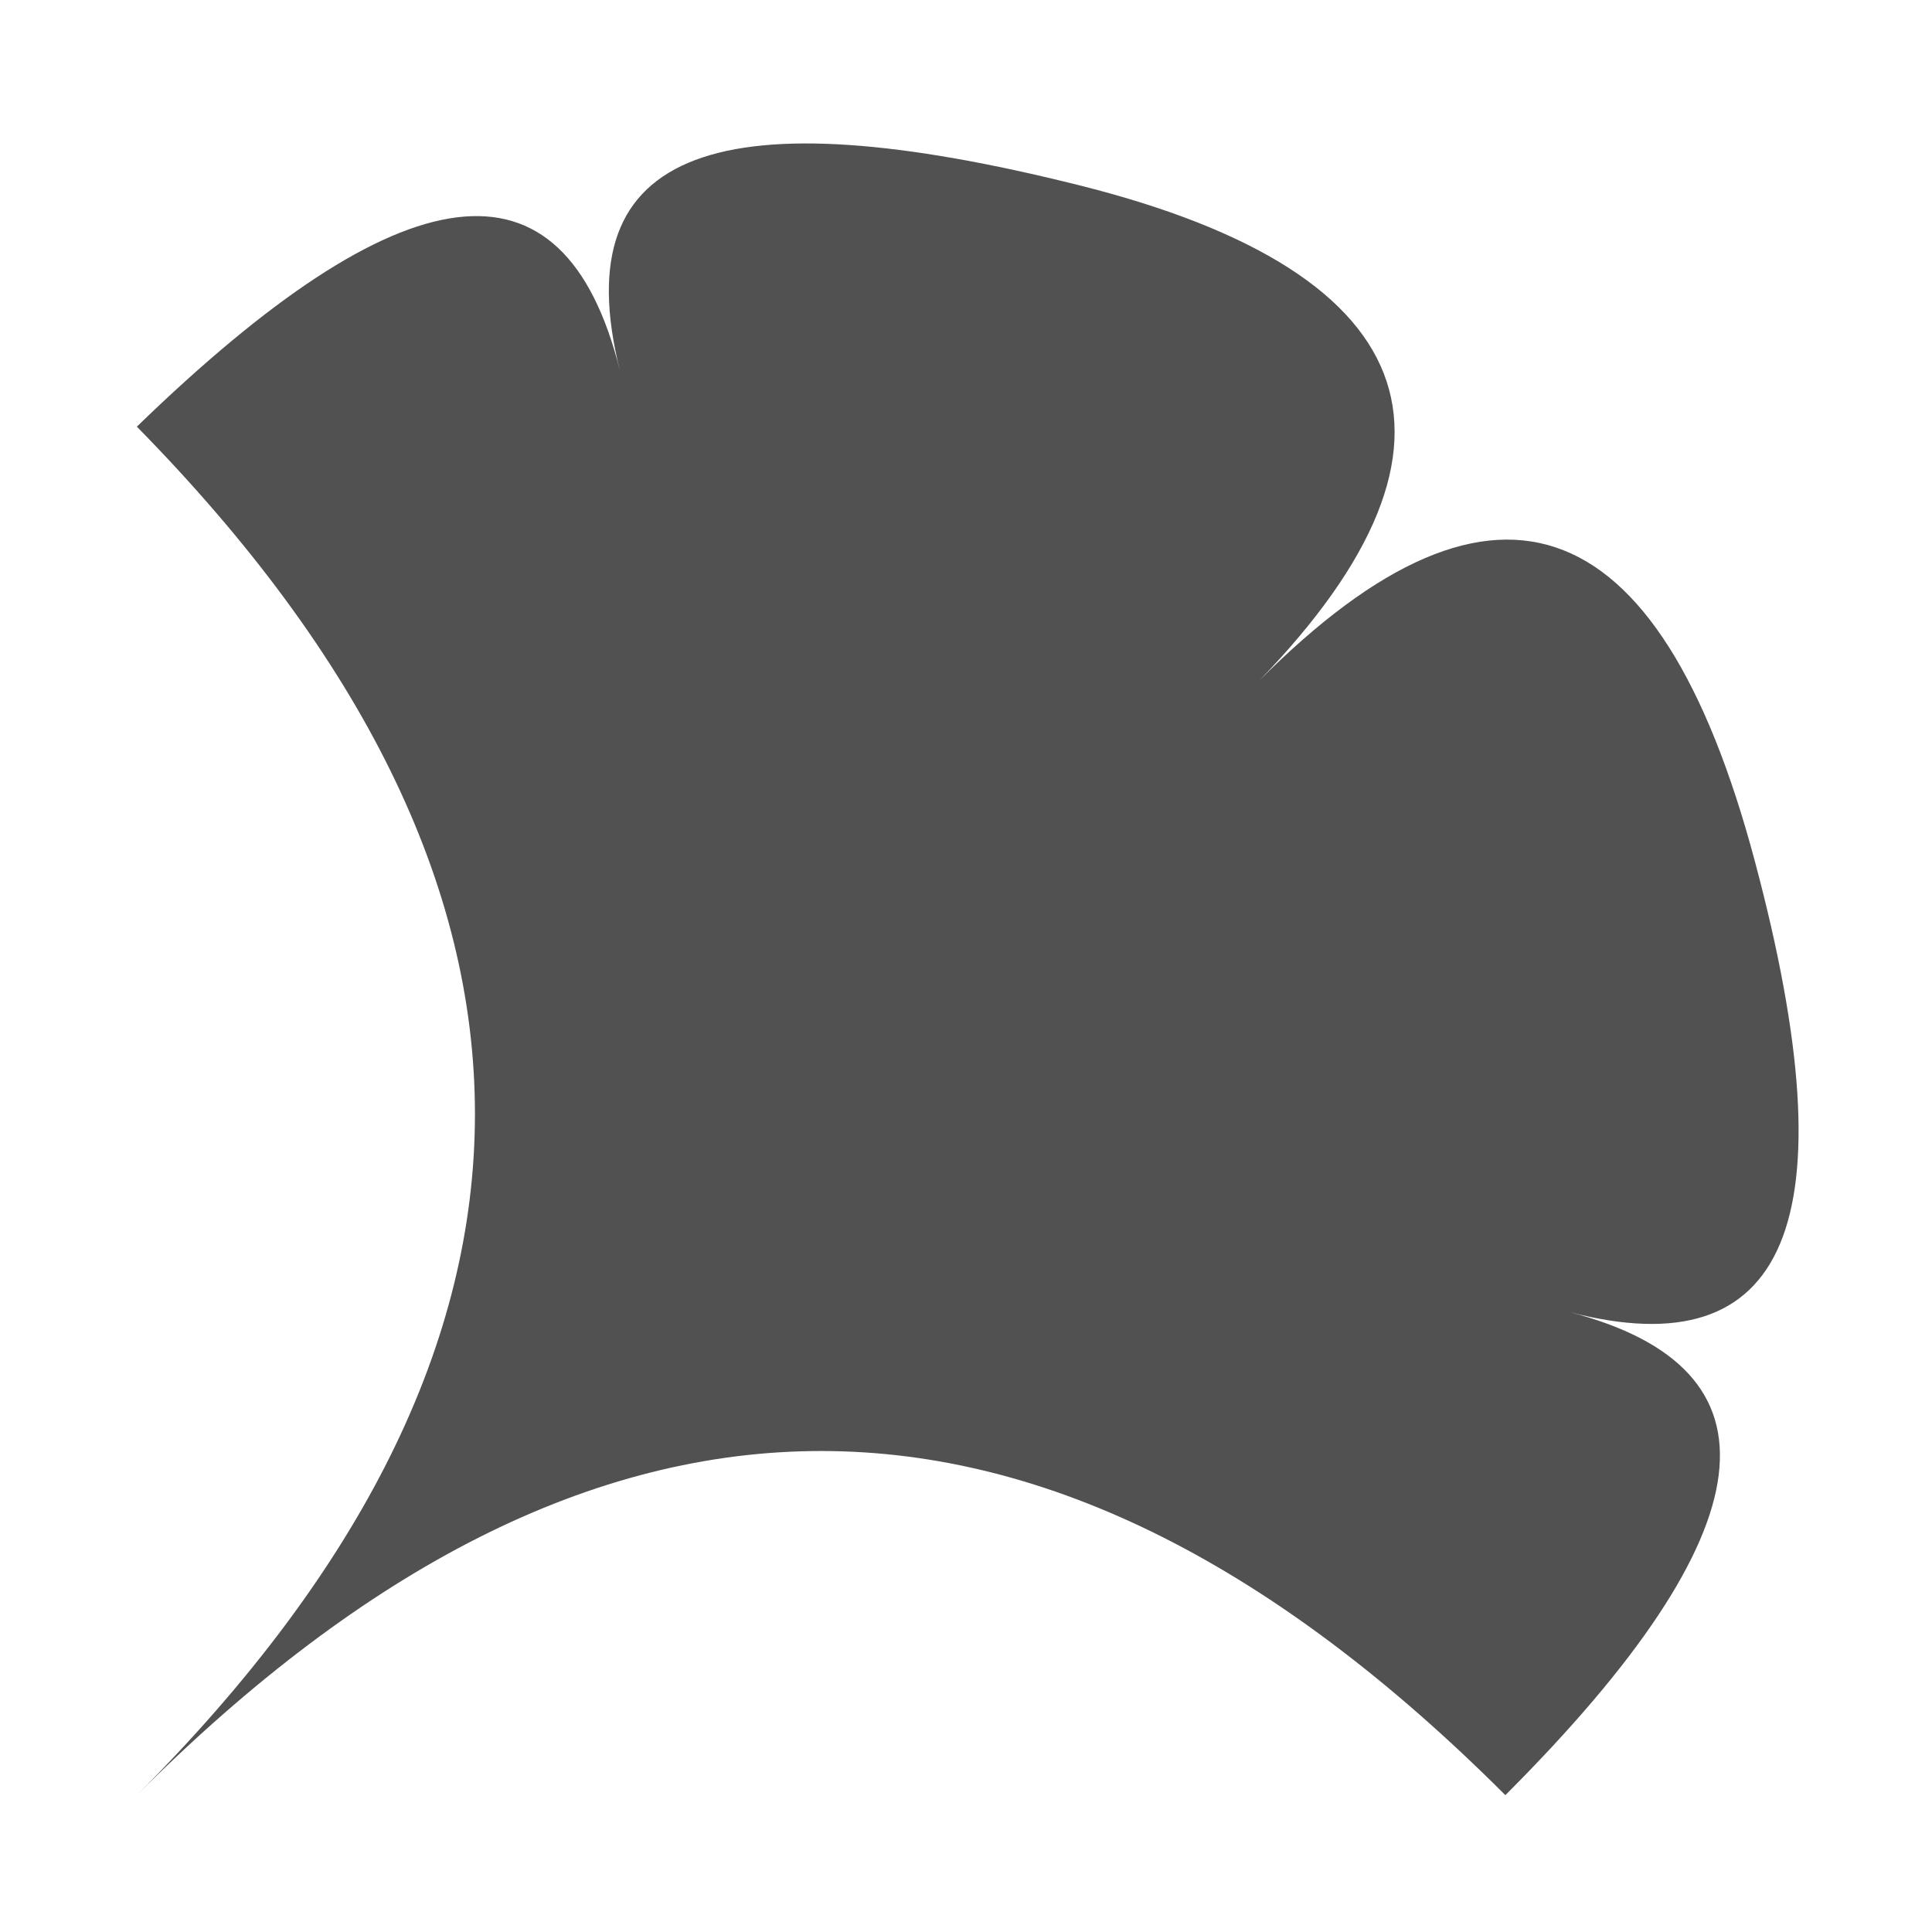
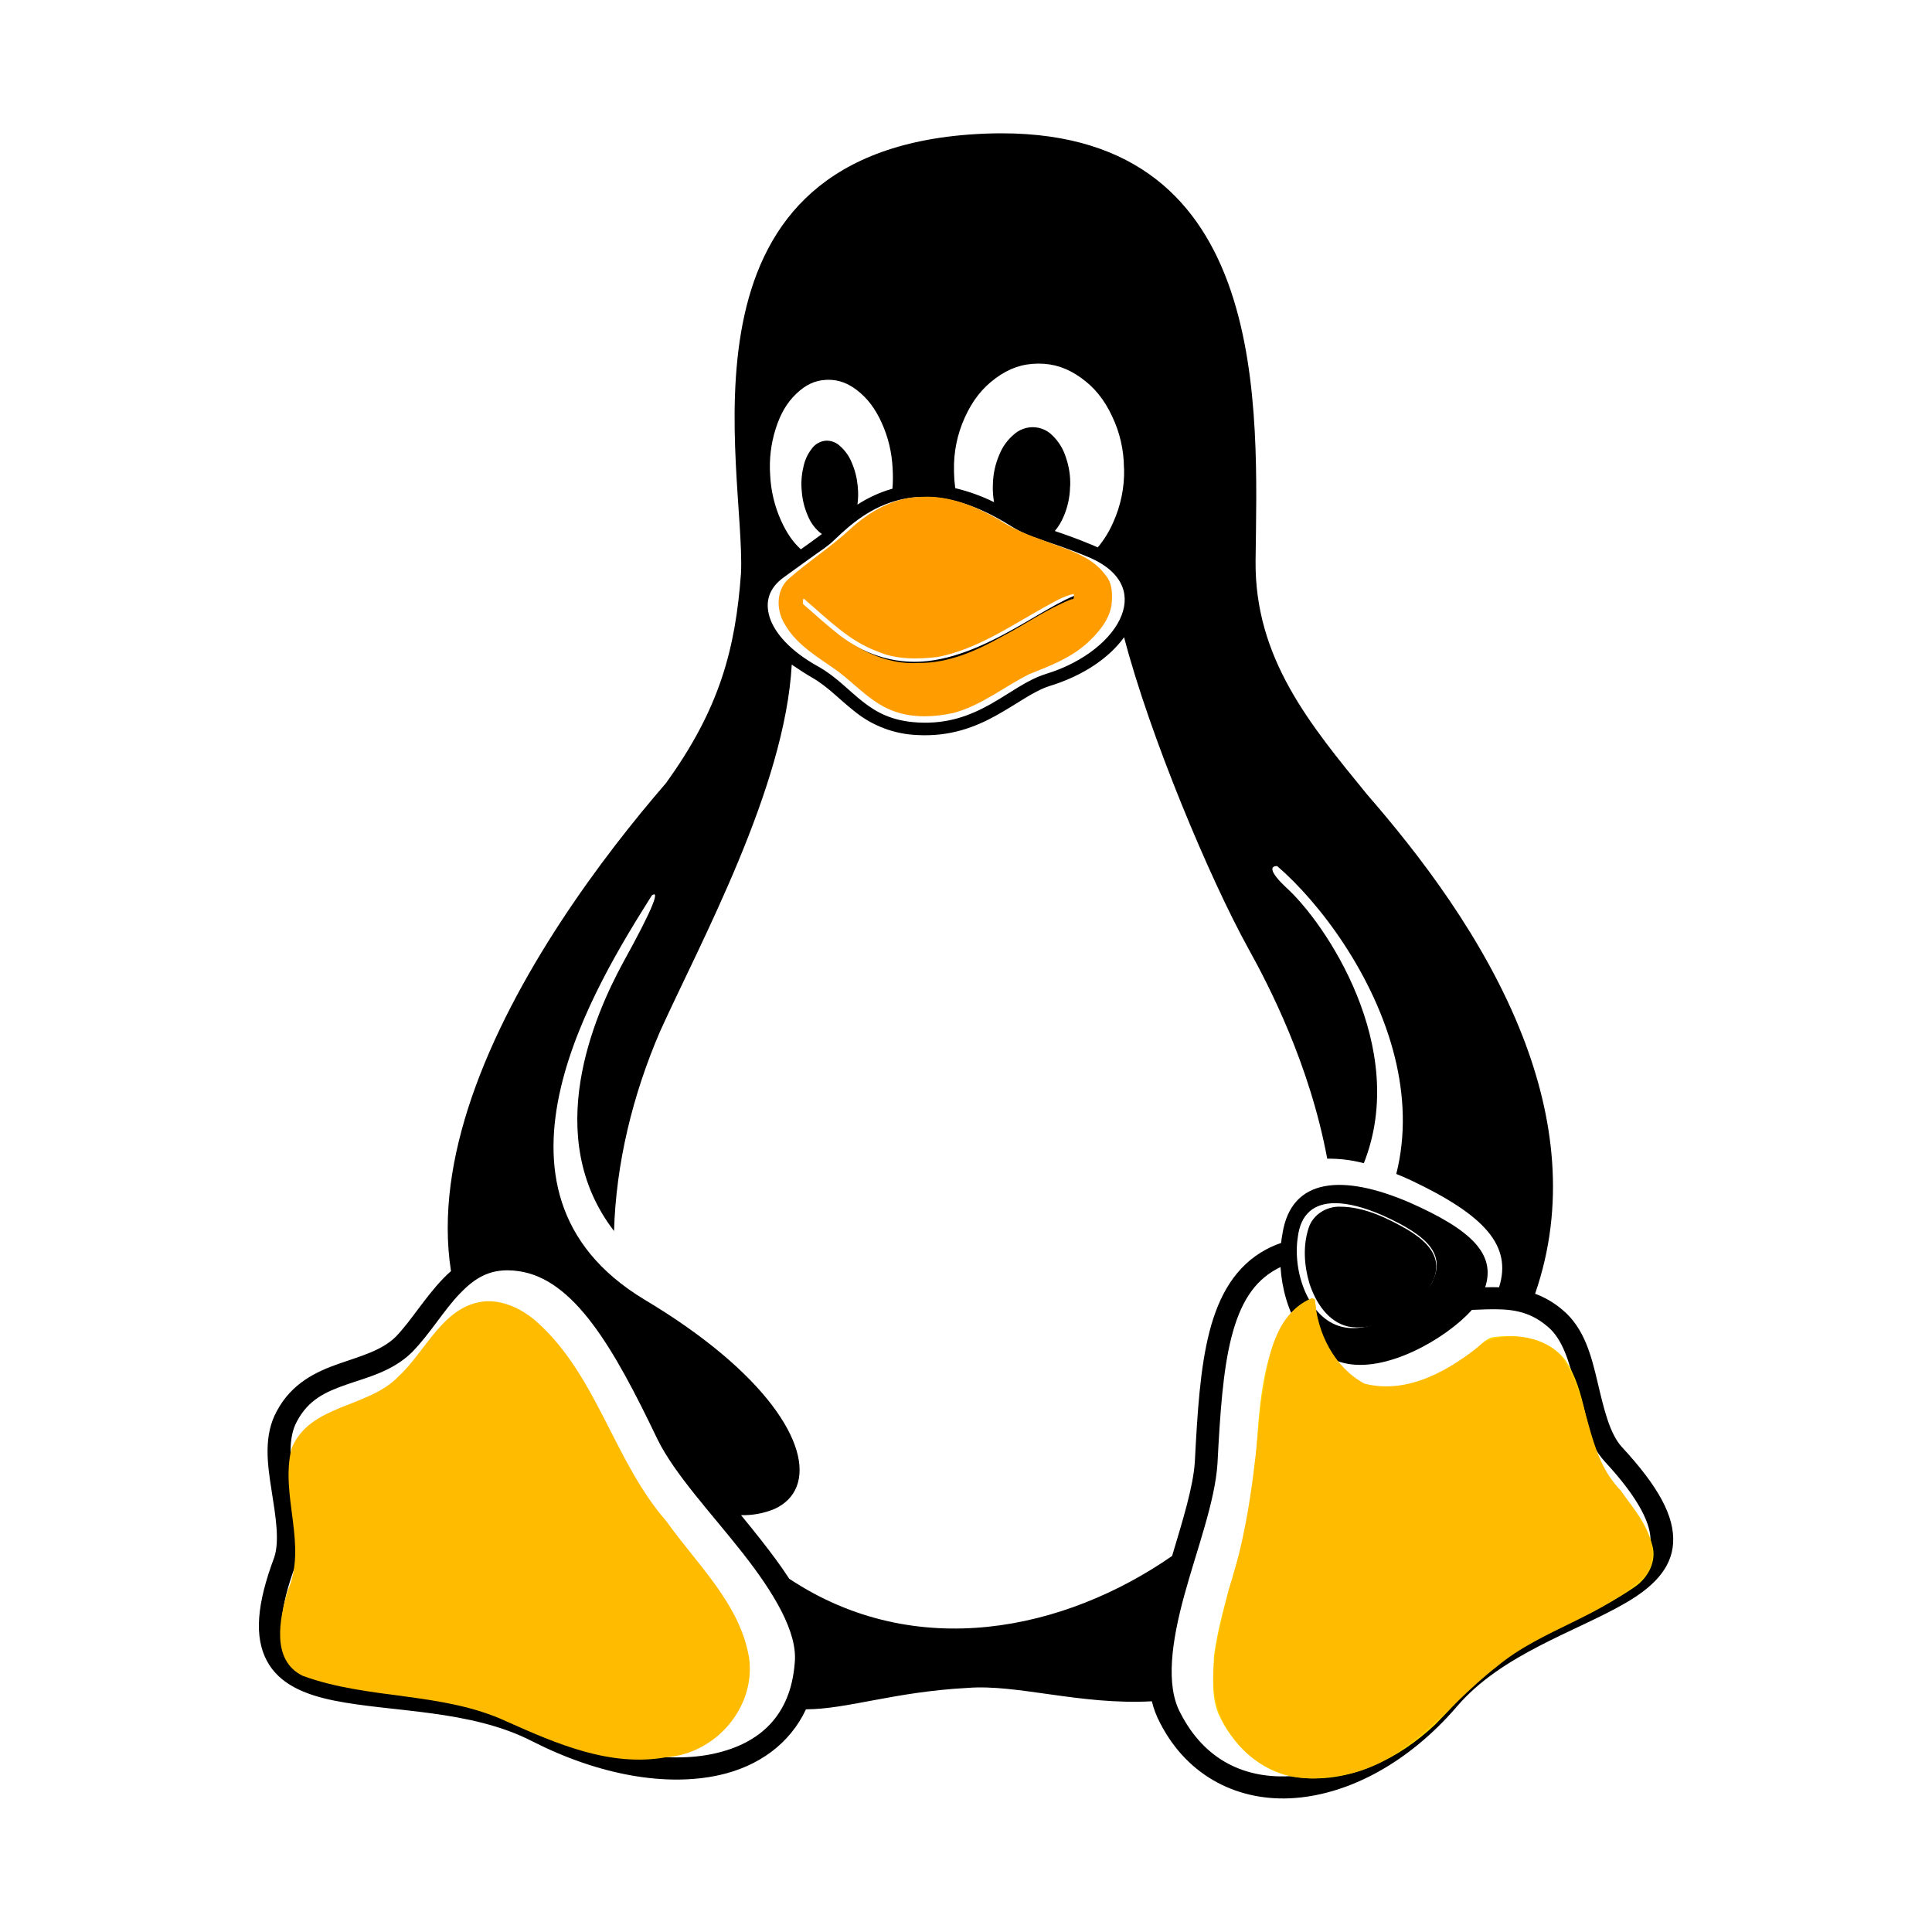
- <svg xmlns="http://www.w3.org/2000/svg" version="1.1" x="0px" y="0px" width="24px" height="24px" viewBox="0 0 24 24">
-   <style type="text/css">
- 	.st0{fill:#515151;}
- </style>
-   <path class="st0" d="M1.7,22.3c5.7-5.7,11.3-5.7,17,0c3.3-3.3,3.5-5.3,0.8-6c2.7,0.7,3.5-1.1,2.3-5.6s-3.3-5.2-6.3-2.1  c3-3,2.3-5.2-2.1-6.3S7,1.8,7.7,4.6C7,1.8,5,2.1,1.7,5.3C7.3,11,7.3,16.7,1.7,22.3" />
+ <svg xmlns="http://www.w3.org/2000/svg" viewBox="0 0 1000 1000">
+   <defs>
+     <style>
+       .cls-1 {
+         clip-path: url(#clip-自定义大小_1);
+       }
+ 
+       .cls-2 {
+         fill: #ffd300;
+       }
+ 
+       .cls-3 {
+         fill: #fb0;
+       }
+ 
+       .cls-4 {
+         fill: #ff9c00;
+       }
+     </style>
+     <clipPath id="clip-自定义大小_1">
+       <rect width="1000" height="1000" />
+     </clipPath>
+   </defs>
+   <g id="自定义大小_1" data-name="自定义大小 – 1" class="cls-1">
+     <g id="linux-2025536" transform="translate(72.861 112.888)">
+       <path id="路径_1" data-name="路径 1" d="M445.787-43.886q-8.536-.015-17.817.7c-156.44,12.254-114.954,173-117.278,226.832-2.857,39.365-11.063,70.388-38.9,108.868-32.7,37.825-78.744,99.045-100.555,162.772-10.294,30.077-15.192,60.733-10.668,89.747-1.417,1.234-2.766,2.527-4.049,3.86-9.6,9.97-16.7,22.05-24.6,30.183-7.385,7.165-17.907,9.891-29.47,13.925s-24.268,9.988-31.977,24.376a.008.008,0,0,1-.005.007c-.013.024-.026.046-.039.071-6.979,12.678-4.9,27.278-2.773,40.8s4.289,26.308,1.425,34.979c-9.155,24.338-10.324,41.172-3.879,53.384,6.458,12.237,19.738,17.638,34.746,20.687,30.017,6.1,70.667,4.582,102.7,21.1l2.754-5.053-2.725,5.069c34.3,17.44,69.069,23.636,96.809,17.473,20.112-4.468,36.439-16.116,44.824-34.04,21.7-.1,45.507-9.042,83.648-11.084,25.875-2.027,58.2,8.937,95.373,6.929a48.272,48.272,0,0,0,4.3,11.283c.02.037.038.073.058.11,14.412,28.03,41.19,40.852,69.729,38.661,28.575-2.193,58.957-18.581,83.516-47.008l-4.5-3.68,4.537,3.64C704.385,743.1,743.239,731.653,769,716.54c12.881-7.557,23.335-17.019,24.142-30.763s-7.484-29.131-26.55-49.716l-.005-.005-.022-.026c-6.264-6.885-9.253-19.647-12.464-33.237s-6.792-28.233-18.256-37.727l-.069-.057a46.479,46.479,0,0,0-14.078-8.255c15.939-45.977,9.685-91.759-6.4-133.129-19.746-50.774-54.22-95.015-80.548-125.276-29.47-36.154-58.294-70.48-57.727-121.179C577.9,99.794,585.77-43.7,445.774-43.888ZM464.739,75.319c7.944,0,14.729,2.265,21.7,7.185,7.08,5,12.181,11.254,16.291,19.992a62.625,62.625,0,0,1,6.166,26.73,2.453,2.453,0,0,0,.076.74,63.4,63.4,0,0,1-5.671,27.581,53.338,53.338,0,0,1-7.958,12.9q-1.581-.738-3.284-1.42c-7.87-3.278-13.907-5.365-18.939-7.063a29.336,29.336,0,0,0,4.678-7.823,40.55,40.55,0,0,0,3.2-14.994c0-.222.076-.407.076-.666a40.572,40.572,0,0,0-2.208-14.549,26.705,26.705,0,0,0-6.89-11.328,14.255,14.255,0,0,0-9.858-4.369c-.173-.01-.346-.01-.516-.01a14.656,14.656,0,0,0-9.609,3.709,26.766,26.766,0,0,0-7.727,10.81,40.422,40.422,0,0,0-3.2,15.031,3.475,3.475,0,0,0-.038.629,43.319,43.319,0,0,0,.622,8.621,95.518,95.518,0,0,0-20.088-7.247,73.834,73.834,0,0,1-.632-8.223v-.778a62.386,62.386,0,0,1,5.6-27.581c4-8.811,8.945-15.142,15.91-20.288s13.817-7.515,21.925-7.589h.379ZM356.013,83.692c5.27.012,9.985,1.725,14.863,5.513,5.291,4.109,9.287,9.366,12.637,16.771a63.856,63.856,0,0,1,5.633,23.546v.074a67.739,67.739,0,0,1-.087,10.469Q387.5,140.5,386,141a67.513,67.513,0,0,0-15.054,7.3,37.4,37.4,0,0,0,.163-9.224,2.359,2.359,0,0,1-.038-.518,39.412,39.412,0,0,0-3.007-11.847,22.874,22.874,0,0,0-6.128-8.737,10.161,10.161,0,0,0-6.794-2.773c-.245,0-.492.013-.742.033a9.924,9.924,0,0,0-6.966,3.961,22.658,22.658,0,0,0-4.453,9.625,37.53,37.53,0,0,0-.837,12.661c0,.185.038.333.038.518a38.278,38.278,0,0,0,3.007,11.884,22.6,22.6,0,0,0,6.128,8.7q.631.53,1.251.954c-2.613,1.956-3.861,2.858-6,4.388q-2.06,1.47-4.91,3.51c-4.146-3.778-7.38-8.525-10.208-14.776a64.643,64.643,0,0,1-5.671-23.546v-.074a64.289,64.289,0,0,1,2.855-24.027c2.474-7.775,5.786-13.4,10.582-18.029s9.63-6.96,15.454-7.256q.682-.036,1.352-.033Zm49.448,60.615c12.248-.046,26.987,3.86,44.831,15.018,10.96,6.932,19.488,7.512,39.127,15.692l.024.011.024.01c9.449,3.771,14.995,8.685,17.7,13.861s2.776,10.788.508,16.692c-4.536,11.808-19.014,24.236-39.33,30.406l-.019.008-.018.008c-9.906,3.13-18.544,10.043-28.728,15.707s-21.707,10.232-37.376,9.35c-13.339-.756-21.313-5.161-28.523-10.8s-13.493-12.716-22.693-17.971l-.024-.014-.024-.014c-14.819-8.147-22.91-17.57-25.449-25.738s-.156-15.142,7.2-20.5c8.266-6.026,14.008-10.124,17.834-12.854a78.371,78.371,0,0,0,6.591-4.859.083.083,0,0,1,.019-.018l.005-.01c6.211-5.718,16.112-16.137,31.037-21.134a54.641,54.641,0,0,1,17.284-2.854Zm85.647,49.268c-5.285.307-10.821,2.953-17.267,6.453s-13.694,7.977-21.548,12.386c-15.71,8.818-33.794,17.25-51.766,17.25-18,0-32.381-8.086-43.168-16.4-5.393-4.157-9.845-8.344-13.4-11.583-1.778-1.62-3.32-3-4.759-4.078s-2.61-2.147-5.017-2.147l-.115,4.92a14.391,14.391,0,0,1-.28,1.641,7.055,7.055,0,0,1,1.323.747c1.058.793,2.526,2.085,4.269,3.672,3.486,3.175,8.117,7.54,13.82,11.934,11.4,8.79,27.265,17.809,47.328,17.809,20.092,0,39.1-9.134,55.116-18.123,8.008-4.495,15.281-8.981,21.465-12.34s11.387-5.464,14.4-5.639l-.4-6.5Zm17.859,23.385c13.344,51.162,44.381,125.064,64.33,161.127,10.6,19.133,31.7,59.786,40.812,108.762a70.543,70.543,0,0,1,18.944,2.338c23.829-60.085-20.207-124.809-40.344-142.83-8.13-7.673-8.52-11.111-4.49-10.948C610.066,354.2,638.747,392,649.182,434.656c4.758,19.453,5.773,39.9.667,60.086q3.747,1.514,7.606,3.29c38.251,18.116,52.4,33.869,45.6,55.37-2.24-.076-4.444-.068-6.593-.017l-.6.015c5.539-17.042-6.732-29.612-39.43-44-33.914-14.512-60.939-13.069-65.507,16.363q-.438,2.313-.707,4.706a50.905,50.905,0,0,0-7.635,3.308c-15.926,8.475-24.617,23.854-29.452,42.715s-6.215,41.629-7.548,67.242v.013c-.815,12.879-6.258,30.3-11.779,48.745-55.557,38.545-132.664,55.245-198.134,11.789-4.437-6.826-9.526-13.59-14.765-20.261-3.345-4.26-6.782-8.494-10.2-12.669a42.2,42.2,0,0,0,17.051-3.1c5.741-2.532,9.775-6.6,11.771-11.821,3.991-10.442-.017-25.173-12.8-42s-34.416-35.8-66.215-54.772a.005.005,0,0,1-.005-.005c-23.361-14.135-36.425-31.462-42.54-50.274s-5.258-39.158-.545-59.243c9.047-38.553,32.292-76.049,47.123-99.58,3.993-2.858,1.427,5.3-15.014,35-14.735,27.15-42.283,89.807-4.565,138.723,1.008-34.806,9.554-70.3,23.9-103.51,20.9-46.074,64.608-125.976,68.08-189.654,1.79,1.264,7.941,5.3,10.682,6.817a.021.021,0,0,0,.018.01c8.019,4.593,14.041,11.307,21.841,17.4a54.792,54.792,0,0,0,32.33,12.222c17.217.969,30.34-4.218,41.09-10.2,10.735-5.97,19.31-12.577,27.435-15.156a.1.1,0,0,1,.037-.011c17.168-5.222,30.819-14.464,38.587-25.244ZM618.012,509.867c6.954-.031,15.378,2.224,24.6,6.236,24.818,11.144,32.582,20.7,25.807,34.726-5.709,10.588-30.146,27.432-46.894,22.99-17.091-4.294-25.426-28.248-22.648-46.351,1.488-12.293,8.637-17.554,19.137-17.6Zm-28.079,33.082c1.4,22.138,12.664,44.717,32.58,49.6,21.794,5.585,53.216-12.6,66.484-27.438,2.645-.1,5.232-.229,7.743-.288,11.637-.273,21.4.373,31.371,8.856l.034.029.036.029c7.664,6.315,11.307,18.25,14.467,31.62s5.686,27.931,15.161,38.3l.014.015.013.015c18.216,19.662,24.071,32.95,23.573,41.433s-6.813,14.78-18.472,21.62c-23.309,13.674-64.61,25.565-90.99,56.644-22.906,26.513-50.837,41.076-75.437,42.964s-45.822-8.042-58.335-32.468l-.028-.055-.03-.054c-7.762-14.362-4.529-37.027,2.01-60.933s15.934-48.455,17.191-68.407v-.062c1.33-25.564,2.8-47.888,7.217-65.114s11.367-28.892,23.685-35.447q.86-.458,1.709-.865Zm-400.01,1.671a41.346,41.346,0,0,1,5.857.462c13.943,2.054,26.1,11.536,37.816,26.991s22.615,36.551,33.821,59.953l.014.029.013.028c9,18.28,28.006,38.379,44.108,58.884s28.565,41.086,26.942,56.84l-.008.068-.005.068c-2.1,26.868-17.681,41.494-41.6,46.808s-56.331.017-88.712-16.443l-.028-.015c-35.823-18.454-78.439-16.621-105.778-22.175-13.672-2.778-22.594-6.953-26.689-14.712s-4.186-21.294,4.515-44.372l.038-.1.034-.1c4.3-12.911,1.119-27.037-.971-40.3s-3.111-25.319,1.544-33.725l.021-.038.021-.039c5.96-11.173,14.7-15.168,25.551-18.954s23.714-6.759,33.874-16.662l.052-.052.052-.053c9.392-9.637,16.446-21.716,24.7-30.289,6.966-7.234,13.939-12.028,24.446-12.1h.366Z" transform="translate(0 0)" />
+       <path id="路径_2" data-name="路径 2" class="cls-2" d="M544.68,509.42c-10.063,4.231-16.3,14.377-19.9,24.291-8.725,25.368-7.452,52.649-10.573,78.888-4.539,27.7-16.08,53.942-19.876,81.845-.3,10.77-1.842,22.341,3.4,32.265,7.994,15.987,23.42,29.526,41.831,30.8,25.838,2.614,50.735-10.154,69.138-27.42,13.823-13.995,26.766-29.4,44.155-39.206,19.152-11.788,40.8-19.309,59.319-32.219,6.892-4.716,11.495-13.355,8.957-21.725-4.032-16.051-17.429-26.971-25.752-40.56-9.359-17.208-8.042-38.524-19.131-54.975-8.708-11.608-24.819-13.9-38.311-11.8-5.117,1.891-8.146,7.121-12.83,9.853-14.456,10.418-32.424,19.539-50.562,15.266-15.315-4.63-23.477-20.417-26.637-35.051-1.432-3.17.046-7.423-2.276-10.093a1.639,1.639,0,0,0-.958-.153Z" transform="translate(61.162 49.782)" />
+       <path id="路径_3" data-name="路径 3" class="cls-3" d="M545.03,509.38c-21.091,8.645-23.01,35.162-26.411,54.641-3.122,32.566-6.386,65.047-16.677,96.281-5.492,24.264-15.5,53.606,1.72,75.573,11.016,16.187,31.044,24.853,50.371,21.069,37.225-2.225,59.661-36.19,86.764-57.036,23.315-19.524,55.44-25.826,77.1-47.315,10.2-15.042-4.684-31.559-12.922-43.655-18.871-19.13-15.494-48.669-30.961-69.557-9.429-10.8-27.074-12.8-39.788-7.482-16.923,14.14-39.235,27.46-61.982,21.6C556.7,545.218,547.668,527.111,546.6,510a1.9,1.9,0,0,0-1.576-.616Z" transform="translate(61.162 49.782)" />
+       <path id="路径_4" data-name="路径 4" class="cls-3" d="M178.83,510.85c-21.98,1.49-31.083,25.744-45.455,38.951-15.68,16.4-46,14.284-55.34,37.3-6.075,24.452,8.516,49.955-2.081,73.816-4.035,14.113-8.7,35.712,7.86,43.815,34.028,12.485,72.277,8.16,105.59,23.65,25.9,11.543,53.612,23.712,82.688,18.469,25.391-1.747,46.32-25.844,42.777-51.41-4.664-28.014-27.058-48.5-42.829-70.749-27.468-31.48-35.91-76.012-67.891-103.91-7.06-5.907-15.922-10.262-25.316-9.933Z" transform="translate(0 49.782)" />
+       <path id="路径_5" data-name="路径 5" class="cls-3" d="M376.24,132.51c-12.735,0-24.934,5.516-34.492,13.721-6.223,5.335-12.051,11.161-18.875,15.764-5.726,4.4-11.881,8.35-17.069,13.4-4.618,4.925-5.286,12.468-2.682,18.526,3.3,8.4,10.317,14.7,17.567,19.739a112.3,112.3,0,0,1,19.553,14.486c7.624,6.97,16.234,13.828,26.741,15.49a63.709,63.709,0,0,0,21.675-.295c12.869-2.678,23.78-10.376,34.774-17.139,5.272-3.471,11.287-5.4,17.131-7.637,12.1-5.077,23.924-13.059,29.837-25.152,3.371-6.646,3.272-15.2-1.425-21.2-6.191-8.2-16.468-11.366-25.637-14.96-8.965-3.355-18.383-5.892-26.4-11.322-12.19-7.611-26.091-13.552-40.7-13.416Zm78,48.437a21.2,21.2,0,0,1,.2,4.226c-7.775,1.738-14.344,6.589-21.22,10.36-15.653,9.171-31.538,19.1-49.658,22.415a86.84,86.84,0,0,1-18.347.648c-11.808-1.385-22.974-6.579-32.445-13.709-7.394-5.258-13.711-11.811-20.637-17.625.352-1.437-.031-3.438.387-4.525,4.53,2.313,7.69,6.355,11.6,9.562,8.952,8.358,19.083,15.8,30.835,19.652a45.178,45.178,0,0,0,17.793,2.606c10.419.387,20.53-3.08,29.959-7.181,15.028-6.652,28.531-16.253,43.105-23.692a27.529,27.529,0,0,1,8.426-2.737Z" transform="translate(29.429 12.542)" />
+       <path id="路径_6" data-name="路径 6" d="M570.88,477.09c-7.043-.194-14.037,4.122-16.234,10.961-3.04,9.2-2.376,19.392.335,28.6,3.138,9.754,9.5,20.041,20.163,22.495,11.122,2.021,22.162-3.218,31-9.549,7.024-5.281,14.554-12.268,14.545-21.761-.234-8.773-8-14.624-14.812-18.821-10.659-6.095-22.458-11.868-35-11.922Z" transform="translate(49.865 34.598)" />
+       <path id="路径_7" data-name="路径 7" class="cls-4" d="M375.33,131.75c-14.443-.065-27.747,7.561-38.043,17.179-9.863,9.057-21.22,16.348-31.266,25.2-6.713,5.856-6.579,16.406-2.095,23.556,6.213,10.945,17.511,17.246,27.434,24.319,9.719,7.341,18.064,17.13,29.978,21.041,9.511,3.21,19.943,2.688,29.643.649,14.5-3.791,26.362-13.588,39.493-20.161,10.335-4.123,21.05-8.152,29.517-15.675,5.819-5.263,11.553-11.716,13-19.67.636-5.5.71-11.634-3.159-16.064-7.5-10.187-20.534-13.291-31.7-17.7-8.2-2.855-16.321-6.075-23.544-10.976-11.937-6.758-25.278-12.363-39.266-11.7Zm78.177,50.288c.025,1.176.512,2.907-1.248,2.737-12.706,5.029-23.967,13.083-36.022,19.351-13.26,7.413-27.688,13.8-43.123,13.611-14.882.973-29.072-5.6-40.768-14.31-6.545-5.135-12.71-10.73-18.975-16.2-.146-1.773-.3-3.966,1.605-1.708,11.484,9.813,22.485,21.019,36.994,26.287,9.758,4.253,20.64,4.031,31,2.874,20.183-3.933,37.479-15.838,55.136-25.692,4.893-2.638,10-5.881,15.4-6.955Z" transform="translate(29.409 12.515)" />
+     </g>
+   </g>
</svg>
